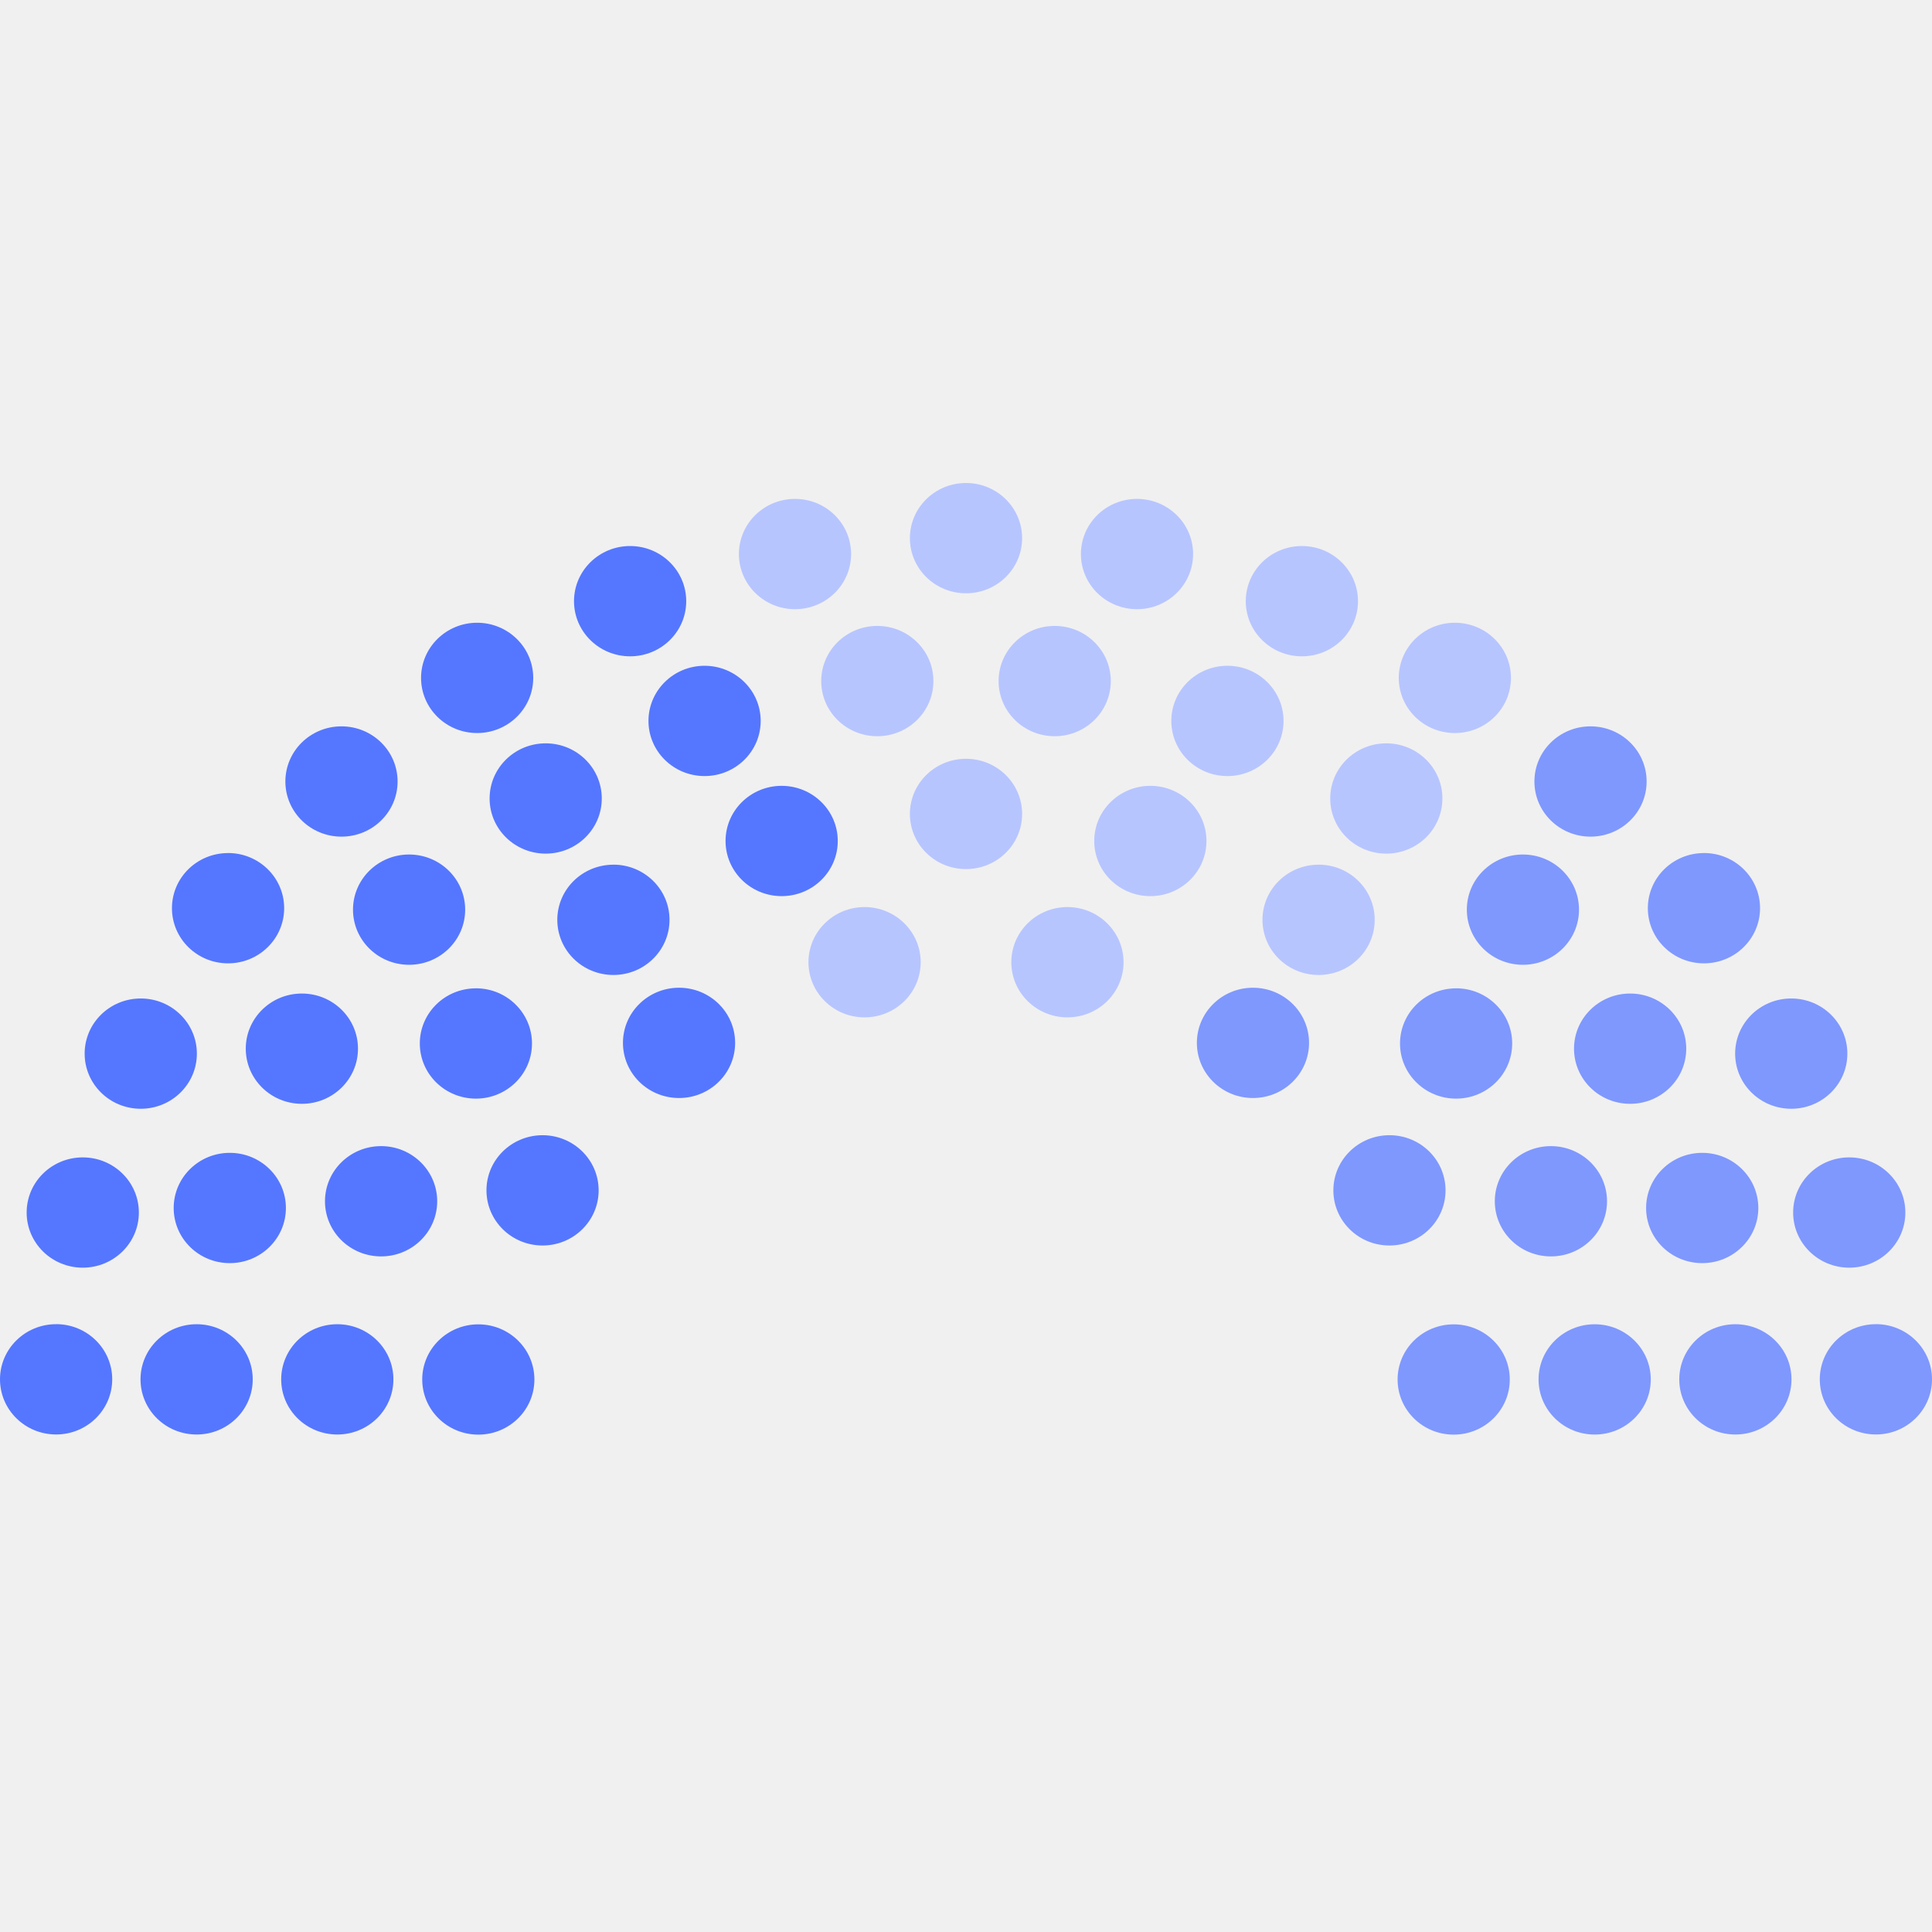
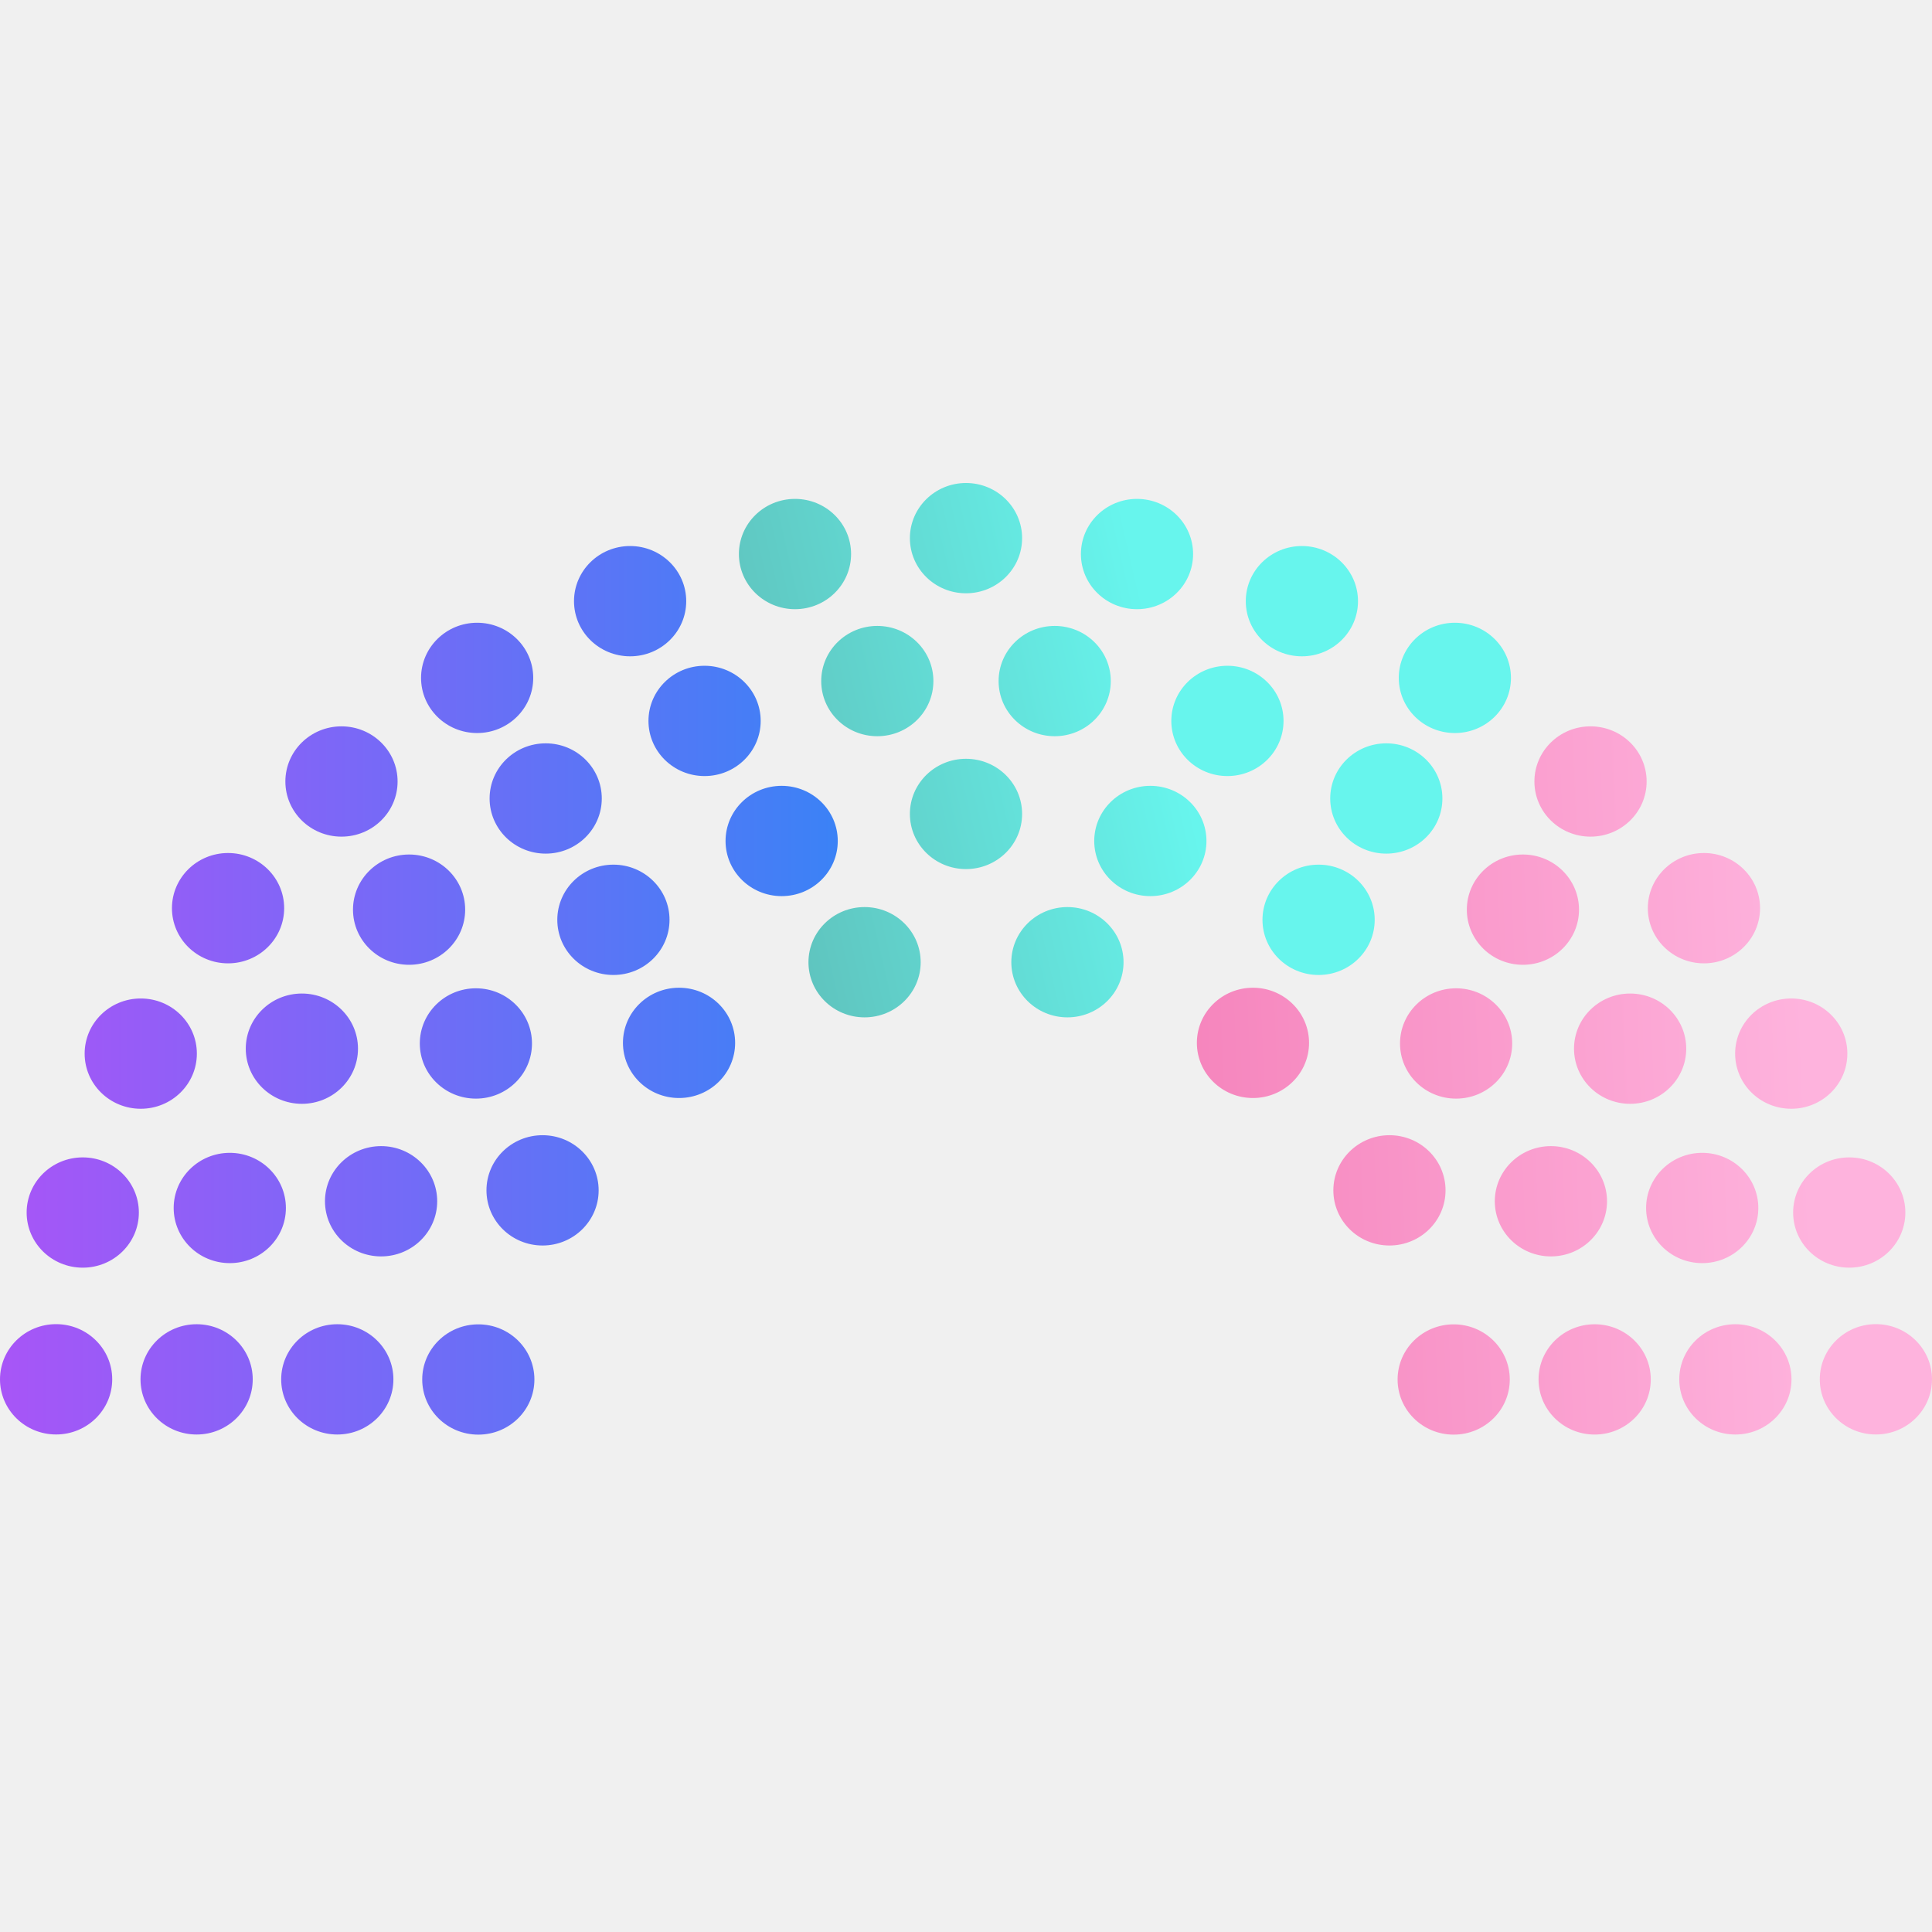
- <svg xmlns="http://www.w3.org/2000/svg" width="48" height="48" viewBox="0 0 48 48">
-   <g fill="none" fill-rule="evenodd">
-     <g>
-       <g>
-         <g>
-           <g>
-             <g>
-               <path d="M0 0H48V48H0z" opacity=".1" transform="translate(-739 -546) translate(372 106) translate(0 109) translate(332 307) translate(35 24)" />
-               <path fill="#57F" fill-rule="nonzero" d="M11.884 32.903c.77 0 1.393.613 1.393 1.37 0 .757-.624 1.37-1.393 1.37-.77 0-1.394-.613-1.394-1.37 0-.757.624-1.37 1.394-1.37zM8.38 32.9c.77 0 1.394.614 1.394 1.37 0 .757-.624 1.37-1.394 1.37-.77 0-1.394-.613-1.394-1.37 0-.756.624-1.37 1.394-1.37zM4.885 32.9c.77 0 1.394.613 1.394 1.37 0 .757-.624 1.37-1.394 1.37-.77 0-1.394-.613-1.394-1.37 0-.757.625-1.37 1.394-1.37zm-3.491-.002c.77 0 1.394.614 1.394 1.37 0 .758-.624 1.371-1.394 1.371-.77 0-1.394-.613-1.394-1.37 0-.757.624-1.37 1.394-1.37zm.662-4.143c.77 0 1.394.613 1.394 1.37 0 .757-.624 1.37-1.394 1.37-.77 0-1.394-.613-1.394-1.37 0-.757.624-1.37 1.394-1.37zm3.653-.113c.77 0 1.394.614 1.394 1.37 0 .757-.624 1.37-1.394 1.37-.77 0-1.394-.613-1.394-1.37 0-.756.624-1.37 1.394-1.37zm3.76-.167c.769 0 1.393.614 1.393 1.37 0 .757-.624 1.37-1.394 1.37-.77 0-1.394-.613-1.394-1.37 0-.756.624-1.37 1.394-1.37zm4.01-.271c.77 0 1.394.613 1.394 1.37 0 .757-.624 1.37-1.393 1.37-.77 0-1.394-.613-1.394-1.37 0-.757.624-1.37 1.394-1.37zm-9.982-3.397c.77 0 1.394.613 1.394 1.37 0 .757-.624 1.37-1.394 1.37-.77 0-1.394-.613-1.394-1.37 0-.757.624-1.37 1.394-1.37zm4.003-.123c.77 0 1.394.613 1.394 1.37 0 .757-.624 1.37-1.394 1.37-.77 0-1.394-.613-1.394-1.37 0-.757.624-1.37 1.394-1.37zm4.324-.13c.77 0 1.393.614 1.393 1.371s-.624 1.37-1.393 1.37c-.77 0-1.394-.613-1.394-1.37 0-.757.624-1.37 1.394-1.37zm5.047-.014c.77 0 1.393.613 1.393 1.37 0 .757-.624 1.37-1.393 1.37-.77 0-1.394-.613-1.394-1.37 0-.757.624-1.37 1.394-1.37zm-1.631-3.058c.77 0 1.394.614 1.394 1.37 0 .758-.624 1.371-1.394 1.371-.77 0-1.394-.613-1.394-1.37 0-.757.624-1.37 1.394-1.37zm-5.076-.252c.77 0 1.393.614 1.393 1.37 0 .757-.624 1.37-1.393 1.37-.77 0-1.394-.613-1.394-1.37 0-.756.624-1.37 1.394-1.37zm-4.498-.037c.77 0 1.394.614 1.394 1.37 0 .757-.624 1.371-1.394 1.371-.77 0-1.394-.614-1.394-1.37 0-.757.624-1.37 1.394-1.37zm13.754-1.669c.77 0 1.394.614 1.394 1.37 0 .757-.624 1.37-1.394 1.37-.77 0-1.394-.613-1.394-1.37 0-.756.624-1.37 1.394-1.37zm-5.862-1.056c.77 0 1.393.613 1.393 1.37 0 .757-.624 1.37-1.393 1.37-.77 0-1.394-.613-1.394-1.37 0-.757.624-1.37 1.394-1.37zm-5.074-.422c.77 0 1.394.613 1.394 1.37 0 .757-.624 1.37-1.394 1.37-.77 0-1.394-.613-1.394-1.37 0-.757.624-1.37 1.394-1.37zm9.02-1.505c.77 0 1.395.614 1.395 1.37 0 .757-.624 1.37-1.394 1.37-.77 0-1.394-.613-1.394-1.37 0-.756.624-1.37 1.394-1.37zm-5.65-1.069c.77 0 1.394.614 1.394 1.37 0 .757-.624 1.37-1.394 1.37-.77 0-1.393-.613-1.393-1.37 0-.756.624-1.37 1.393-1.37zm3.801-1.906c.77 0 1.394.614 1.394 1.37 0 .757-.624 1.37-1.394 1.37-.77 0-1.394-.613-1.394-1.37 0-.756.624-1.37 1.394-1.37z" transform="translate(-739 -546) translate(372 106) translate(0 109) translate(332 307) translate(35 24)" />
-               <path fill="#B7C5FF" fill-rule="nonzero" d="M21.48 22.536c.77 0 1.394.614 1.394 1.37 0 .757-.624 1.37-1.394 1.37-.77 0-1.394-.613-1.394-1.37 0-.756.624-1.37 1.394-1.37zm5.04 0c.77 0 1.394.614 1.394 1.37 0 .757-.624 1.37-1.394 1.37-.77 0-1.394-.613-1.394-1.37 0-.756.624-1.37 1.394-1.37zm6.24-1.054c.77 0 1.394.614 1.394 1.37 0 .758-.624 1.371-1.394 1.371-.77 0-1.394-.613-1.394-1.37 0-.757.624-1.37 1.394-1.37zm-4.18-1.958c.77 0 1.394.614 1.394 1.37 0 .757-.624 1.37-1.394 1.37-.77 0-1.394-.613-1.394-1.37 0-.756.624-1.37 1.394-1.37zM24 18.852c.77 0 1.394.613 1.394 1.37 0 .757-.624 1.37-1.394 1.37-.77 0-1.394-.613-1.394-1.37 0-.757.624-1.37 1.394-1.37zm10.442-.384c.77 0 1.394.613 1.394 1.37 0 .757-.624 1.37-1.394 1.37-.77 0-1.393-.613-1.393-1.37 0-.757.624-1.37 1.393-1.37zm-3.947-1.927c.77 0 1.394.614 1.394 1.37 0 .757-.624 1.37-1.394 1.37-.77 0-1.394-.613-1.394-1.37 0-.756.624-1.37 1.394-1.37zm-8.699-.99c.77 0 1.394.613 1.394 1.37 0 .757-.624 1.37-1.394 1.37-.77 0-1.393-.613-1.393-1.37 0-.757.624-1.37 1.393-1.37zm4.408 0c.77 0 1.393.613 1.393 1.37 0 .757-.624 1.37-1.393 1.37-.77 0-1.394-.613-1.394-1.37 0-.757.624-1.37 1.394-1.37zm9.942-.079c.77 0 1.393.614 1.393 1.37 0 .757-.624 1.37-1.393 1.37-.77 0-1.394-.613-1.394-1.37 0-.756.624-1.37 1.394-1.37zm-3.801-1.906c.77 0 1.394.614 1.394 1.37 0 .757-.624 1.37-1.394 1.37-.77 0-1.394-.613-1.394-1.37 0-.756.624-1.37 1.394-1.37zm-12.593-1.171c.77 0 1.393.613 1.393 1.37 0 .757-.624 1.37-1.393 1.37-.77 0-1.394-.613-1.394-1.37 0-.757.624-1.37 1.394-1.37zm8.496 0c.77 0 1.394.613 1.394 1.37 0 .757-.624 1.37-1.394 1.37-.77 0-1.393-.613-1.393-1.37 0-.757.624-1.37 1.393-1.37zM24 12c.77 0 1.394.614 1.394 1.37 0 .757-.624 1.37-1.394 1.37-.77 0-1.394-.613-1.394-1.37 0-.756.624-1.37 1.394-1.37z" transform="translate(-739 -546) translate(372 106) translate(0 109) translate(332 307) translate(35 24)" />
-               <path fill="#7F98FE" fill-rule="nonzero" d="M36.116 32.903c.77 0 1.394.613 1.394 1.37 0 .757-.624 1.37-1.394 1.37-.77 0-1.393-.613-1.393-1.37 0-.757.624-1.37 1.393-1.37zm3.503-.002c.77 0 1.394.614 1.394 1.37 0 .757-.624 1.37-1.394 1.37-.77 0-1.394-.613-1.394-1.37 0-.756.624-1.37 1.394-1.37zm3.496-.001c.77 0 1.394.613 1.394 1.37 0 .757-.625 1.37-1.394 1.37-.77 0-1.394-.613-1.394-1.37 0-.757.624-1.37 1.394-1.37zm3.491-.002c.77 0 1.394.614 1.394 1.37 0 .758-.624 1.371-1.394 1.371-.77 0-1.394-.613-1.394-1.37 0-.757.624-1.37 1.394-1.37zm-.662-4.143c.77 0 1.394.613 1.394 1.37 0 .757-.624 1.37-1.394 1.37-.77 0-1.394-.613-1.394-1.37 0-.757.624-1.37 1.394-1.37zm-3.653-.113c.77 0 1.394.614 1.394 1.37 0 .757-.624 1.37-1.394 1.37-.77 0-1.394-.613-1.394-1.37 0-.756.624-1.37 1.394-1.37zm-3.76-.167c.77 0 1.395.614 1.395 1.37 0 .757-.624 1.37-1.394 1.37-.77 0-1.394-.613-1.394-1.37 0-.756.624-1.37 1.394-1.37zm-4.01-.271c.77 0 1.393.613 1.393 1.37 0 .757-.624 1.37-1.394 1.37-.77 0-1.393-.613-1.393-1.37 0-.757.624-1.37 1.393-1.37zm9.982-3.397c.77 0 1.394.613 1.394 1.37 0 .757-.624 1.37-1.394 1.37-.77 0-1.394-.613-1.394-1.37 0-.757.624-1.37 1.394-1.37zm-4.003-.123c.77 0 1.394.613 1.394 1.37 0 .757-.624 1.37-1.394 1.37-.77 0-1.394-.613-1.394-1.37 0-.757.624-1.37 1.394-1.37zm-4.324-.13c.77 0 1.394.614 1.394 1.371s-.624 1.37-1.394 1.37c-.77 0-1.393-.613-1.393-1.37 0-.757.624-1.37 1.393-1.37zm-5.047-.014c.77 0 1.394.613 1.394 1.37 0 .757-.624 1.37-1.394 1.37-.77 0-1.393-.613-1.393-1.37 0-.757.624-1.37 1.393-1.37zm6.707-3.31c.77 0 1.394.614 1.394 1.37 0 .757-.624 1.37-1.394 1.37-.77 0-1.393-.613-1.393-1.37 0-.756.624-1.37 1.393-1.37zm4.498-.037c.77 0 1.394.614 1.394 1.37 0 .757-.624 1.371-1.394 1.371-.77 0-1.394-.614-1.394-1.37 0-.757.624-1.37 1.394-1.37zm-2.818-3.147c.77 0 1.394.613 1.394 1.37 0 .757-.624 1.37-1.394 1.37-.77 0-1.394-.613-1.394-1.37 0-.757.624-1.37 1.394-1.37z" transform="translate(-739 -546) translate(372 106) translate(0 109) translate(332 307) translate(35 24)" />
-             </g>
-           </g>
-         </g>
-       </g>
-     </g>
+ <svg xmlns="http://www.w3.org/2000/svg" width="48" height="48" viewBox="0 0 48 48" fill="none">
+   <g clip-path="url(#clip0_3860_75961)">
+     <path d="M11.884 32.903C12.654 32.903 13.277 33.516 13.277 34.273C13.277 35.03 12.653 35.643 11.884 35.643C11.114 35.643 10.49 35.03 10.49 34.273C10.49 33.516 11.114 32.903 11.884 32.903ZM8.38 32.9C9.15 32.9 9.774 33.514 9.774 34.27C9.774 35.027 9.15 35.64 8.38 35.64C7.61 35.64 6.986 35.027 6.986 34.27C6.986 33.514 7.61 32.9 8.38 32.9ZM4.885 32.9C5.655 32.9 6.279 33.513 6.279 34.27C6.279 35.027 5.655 35.64 4.885 35.64C4.115 35.64 3.491 35.027 3.491 34.27C3.491 33.513 4.116 32.9 4.885 32.9ZM1.394 32.898C2.164 32.898 2.788 33.512 2.788 34.268C2.788 35.026 2.164 35.639 1.394 35.639C0.624 35.639 0 35.026 0 34.269C0 33.512 0.624 32.898 1.394 32.898ZM2.056 28.755C2.826 28.755 3.45 29.368 3.45 30.125C3.45 30.882 2.826 31.495 2.056 31.495C1.286 31.495 0.662 30.882 0.662 30.125C0.662 29.368 1.286 28.755 2.056 28.755ZM5.709 28.642C6.479 28.642 7.103 29.256 7.103 30.012C7.103 30.769 6.479 31.382 5.709 31.382C4.939 31.382 4.315 30.769 4.315 30.012C4.315 29.256 4.939 28.642 5.709 28.642ZM9.469 28.475C10.238 28.475 10.862 29.089 10.862 29.845C10.862 30.602 10.238 31.215 9.468 31.215C8.698 31.215 8.074 30.602 8.074 29.845C8.074 29.089 8.699 28.475 9.469 28.475ZM13.479 28.204C14.249 28.204 14.873 28.817 14.873 29.574C14.873 30.331 14.249 30.944 13.48 30.944C12.71 30.944 12.086 30.331 12.086 29.574C12.086 28.817 12.709 28.204 13.479 28.204ZM3.497 24.807C4.267 24.807 4.891 25.42 4.891 26.177C4.891 26.934 4.267 27.547 3.497 27.547C2.727 27.547 2.103 26.934 2.103 26.177C2.103 25.42 2.727 24.807 3.497 24.807ZM7.5 24.684C8.27 24.684 8.894 25.297 8.894 26.054C8.894 26.811 8.27 27.424 7.5 27.424C6.73 27.424 6.106 26.811 6.106 26.054C6.106 25.297 6.73 24.684 7.5 24.684ZM11.824 24.554C12.594 24.554 13.217 25.168 13.217 25.925C13.217 26.682 12.593 27.295 11.824 27.295C11.054 27.295 10.43 26.682 10.43 25.925C10.43 25.168 11.054 24.554 11.824 24.554ZM16.871 24.54C17.641 24.54 18.264 25.153 18.264 25.91C18.264 26.667 17.64 27.28 16.871 27.28C16.101 27.28 15.477 26.667 15.477 25.91C15.477 25.153 16.101 24.54 16.871 24.54ZM15.24 21.482C16.01 21.482 16.634 22.096 16.634 22.852C16.634 23.61 16.01 24.223 15.24 24.223C14.47 24.223 13.846 23.61 13.846 22.853C13.846 22.096 14.47 21.482 15.24 21.482ZM10.164 21.23C10.934 21.23 11.557 21.844 11.557 22.6C11.557 23.357 10.933 23.97 10.164 23.97C9.394 23.97 8.77 23.357 8.77 22.6C8.77 21.844 9.394 21.23 10.164 21.23ZM5.666 21.193C6.436 21.193 7.06 21.807 7.06 22.563C7.06 23.32 6.436 23.934 5.666 23.934C4.896 23.934 4.272 23.32 4.272 22.564C4.272 21.807 4.896 21.193 5.666 21.193ZM19.42 19.524C20.19 19.524 20.814 20.138 20.814 20.894C20.814 21.651 20.19 22.264 19.42 22.264C18.65 22.264 18.026 21.651 18.026 20.894C18.026 20.138 18.65 19.524 19.42 19.524ZM13.558 18.468C14.328 18.468 14.951 19.081 14.951 19.838C14.951 20.595 14.327 21.208 13.558 21.208C12.788 21.208 12.164 20.595 12.164 19.838C12.164 19.081 12.788 18.468 13.558 18.468ZM8.484 18.046C9.254 18.046 9.878 18.659 9.878 19.416C9.878 20.173 9.254 20.786 8.484 20.786C7.714 20.786 7.09 20.173 7.09 19.416C7.09 18.659 7.714 18.046 8.484 18.046ZM17.504 16.541C18.274 16.541 18.899 17.155 18.899 17.911C18.899 18.668 18.275 19.281 17.505 19.281C16.735 19.281 16.111 18.668 16.111 17.911C16.111 17.155 16.734 16.541 17.504 16.541ZM11.854 15.472C12.624 15.472 13.248 16.086 13.248 16.842C13.248 17.599 12.624 18.212 11.854 18.212C11.084 18.212 10.461 17.599 10.461 16.842C10.461 16.086 11.085 15.472 11.854 15.472ZM15.655 13.566C16.425 13.566 17.049 14.18 17.049 14.936C17.049 15.693 16.425 16.306 15.655 16.306C14.885 16.306 14.261 15.693 14.261 14.936C14.261 14.18 14.885 13.566 15.655 13.566Z" fill="url(#paint0_linear_3860_75961)" />
+     <path d="M21.48 22.536C22.25 22.536 22.874 23.15 22.874 23.906C22.874 24.663 22.25 25.276 21.48 25.276C20.71 25.276 20.086 24.663 20.086 23.906C20.086 23.15 20.71 22.536 21.48 22.536ZM26.52 22.536C27.29 22.536 27.914 23.15 27.914 23.906C27.914 24.663 27.29 25.276 26.52 25.276C25.75 25.276 25.126 24.663 25.126 23.906C25.126 23.15 25.75 22.536 26.52 22.536ZM32.76 21.482C33.53 21.482 34.154 22.096 34.154 22.852C34.154 23.61 33.53 24.223 32.76 24.223C31.99 24.223 31.366 23.61 31.366 22.853C31.366 22.096 31.99 21.482 32.76 21.482ZM28.58 19.524C29.35 19.524 29.974 20.138 29.974 20.894C29.974 21.651 29.35 22.264 28.58 22.264C27.81 22.264 27.186 21.651 27.186 20.894C27.186 20.138 27.81 19.524 28.58 19.524ZM24 18.852C24.77 18.852 25.394 19.465 25.394 20.222C25.394 20.979 24.77 21.592 24 21.592C23.23 21.592 22.606 20.979 22.606 20.222C22.606 19.465 23.23 18.852 24 18.852ZM34.442 18.468C35.212 18.468 35.836 19.081 35.836 19.838C35.836 20.595 35.212 21.208 34.442 21.208C33.672 21.208 33.049 20.595 33.049 19.838C33.049 19.081 33.673 18.468 34.442 18.468ZM30.495 16.541C31.265 16.541 31.889 17.155 31.889 17.911C31.889 18.668 31.265 19.281 30.495 19.281C29.725 19.281 29.101 18.668 29.101 17.911C29.101 17.155 29.725 16.541 30.495 16.541ZM21.796 15.551C22.566 15.551 23.19 16.164 23.19 16.921C23.19 17.678 22.566 18.291 21.796 18.291C21.026 18.291 20.403 17.678 20.403 16.921C20.403 16.164 21.027 15.551 21.796 15.551ZM26.204 15.551C26.974 15.551 27.597 16.164 27.597 16.921C27.597 17.678 26.973 18.291 26.204 18.291C25.434 18.291 24.81 17.678 24.81 16.921C24.81 16.164 25.434 15.551 26.204 15.551ZM36.146 15.472C36.916 15.472 37.539 16.086 37.539 16.842C37.539 17.599 36.915 18.212 36.146 18.212C35.376 18.212 34.752 17.599 34.752 16.842C34.752 16.086 35.376 15.472 36.146 15.472ZM32.345 13.566C33.115 13.566 33.739 14.18 33.739 14.936C33.739 15.693 33.115 16.306 32.345 16.306C31.575 16.306 30.951 15.693 30.951 14.936C30.951 14.18 31.575 13.566 32.345 13.566ZM19.752 12.395C20.522 12.395 21.145 13.008 21.145 13.765C21.145 14.522 20.521 15.135 19.752 15.135C18.982 15.135 18.358 14.522 18.358 13.765C18.358 13.008 18.982 12.395 19.752 12.395ZM28.248 12.395C29.018 12.395 29.642 13.008 29.642 13.765C29.642 14.522 29.018 15.135 28.248 15.135C27.478 15.135 26.855 14.522 26.855 13.765C26.855 13.008 27.479 12.395 28.248 12.395ZM24 12C24.77 12 25.394 12.614 25.394 13.37C25.394 14.127 24.77 14.74 24 14.74C23.23 14.74 22.606 14.127 22.606 13.37C22.606 12.614 23.23 12 24 12Z" fill="url(#paint1_linear_3860_75961)" />
+     <path d="M36.116 32.903C36.886 32.903 37.51 33.516 37.51 34.273C37.51 35.03 36.886 35.643 36.116 35.643C35.346 35.643 34.723 35.03 34.723 34.273C34.723 33.516 35.347 32.903 36.116 32.903ZM39.619 32.901C40.389 32.901 41.013 33.515 41.013 34.271C41.013 35.028 40.389 35.641 39.619 35.641C38.849 35.641 38.225 35.028 38.225 34.271C38.225 33.515 38.849 32.901 39.619 32.901ZM43.115 32.9C43.885 32.9 44.509 33.513 44.509 34.27C44.509 35.027 43.884 35.64 43.115 35.64C42.345 35.64 41.721 35.027 41.721 34.27C41.721 33.513 42.345 32.9 43.115 32.9ZM46.606 32.898C47.376 32.898 48 33.512 48 34.268C48 35.026 47.376 35.639 46.606 35.639C45.836 35.639 45.212 35.026 45.212 34.269C45.212 33.512 45.836 32.898 46.606 32.898ZM45.944 28.755C46.714 28.755 47.338 29.368 47.338 30.125C47.338 30.882 46.714 31.495 45.944 31.495C45.174 31.495 44.55 30.882 44.55 30.125C44.55 29.368 45.174 28.755 45.944 28.755ZM42.291 28.642C43.061 28.642 43.685 29.256 43.685 30.012C43.685 30.769 43.061 31.382 42.291 31.382C41.521 31.382 40.897 30.769 40.897 30.012C40.897 29.256 41.521 28.642 42.291 28.642ZM38.531 28.475C39.301 28.475 39.926 29.089 39.926 29.845C39.926 30.602 39.302 31.215 38.532 31.215C37.762 31.215 37.138 30.602 37.138 29.845C37.138 29.089 37.762 28.475 38.532 28.475H38.531ZM34.521 28.204C35.291 28.204 35.914 28.817 35.914 29.574C35.914 30.331 35.29 30.944 34.52 30.944C33.75 30.944 33.127 30.331 33.127 29.574C33.127 28.817 33.752 28.204 34.521 28.204ZM44.503 24.807C45.273 24.807 45.897 25.42 45.897 26.177C45.897 26.934 45.273 27.547 44.503 27.547C43.733 27.547 43.109 26.934 43.109 26.177C43.109 25.42 43.733 24.807 44.503 24.807ZM40.5 24.684C41.27 24.684 41.894 25.297 41.894 26.054C41.894 26.811 41.27 27.424 40.5 27.424C39.73 27.424 39.106 26.811 39.106 26.054C39.106 25.297 39.73 24.684 40.5 24.684ZM36.176 24.554C36.946 24.554 37.57 25.168 37.57 25.925C37.57 26.682 36.946 27.295 36.176 27.295C35.406 27.295 34.783 26.682 34.783 25.925C34.783 25.168 35.407 24.554 36.176 24.554ZM31.129 24.54C31.899 24.54 32.523 25.153 32.523 25.91C32.523 26.667 31.899 27.28 31.129 27.28C30.359 27.28 29.736 26.667 29.736 25.91C29.736 25.153 30.36 24.54 31.129 24.54ZM37.836 21.23C38.606 21.23 39.23 21.844 39.23 22.6C39.23 23.357 38.606 23.97 37.836 23.97C37.066 23.97 36.443 23.357 36.443 22.6C36.443 21.844 37.067 21.23 37.836 21.23ZM42.334 21.193C43.104 21.193 43.728 21.807 43.728 22.563C43.728 23.32 43.104 23.934 42.334 23.934C41.564 23.934 40.94 23.32 40.94 22.564C40.94 21.807 41.564 21.193 42.334 21.193ZM39.516 18.046C40.286 18.046 40.91 18.659 40.91 19.416C40.91 20.173 40.286 20.786 39.516 20.786C38.746 20.786 38.122 20.173 38.122 19.416C38.122 18.659 38.746 18.046 39.516 18.046Z" fill="url(#paint2_linear_3860_75961)" />
  </g>
+   <defs>
+     <linearGradient id="paint0_linear_3860_75961" x1="-3.50381e-08" y1="24.71" x2="20.814" y2="24.71" gradientUnits="userSpaceOnUse">
+       <stop stop-color="#A855F7" />
+       <stop offset="1" stop-color="#3B82F6" />
+     </linearGradient>
+     <linearGradient id="paint1_linear_3860_75961" x1="11.76" y1="39.631" x2="39.158" y2="33.266" gradientUnits="userSpaceOnUse">
+       <stop stop-color="#568E8B" />
+       <stop offset="0.776" stop-color="#67F5ED" />
+     </linearGradient>
+     <linearGradient id="paint2_linear_3860_75961" x1="25.097" y1="31.684" x2="45.076" y2="30.885" gradientUnits="userSpaceOnUse">
+       <stop stop-color="#F377B3" />
+       <stop offset="1" stop-color="#FEB3DD" />
+     </linearGradient>
+     <clipPath id="clip0_3860_75961">
+       <rect width="48" height="48" fill="white" />
+     </clipPath>
+   </defs>
</svg>
